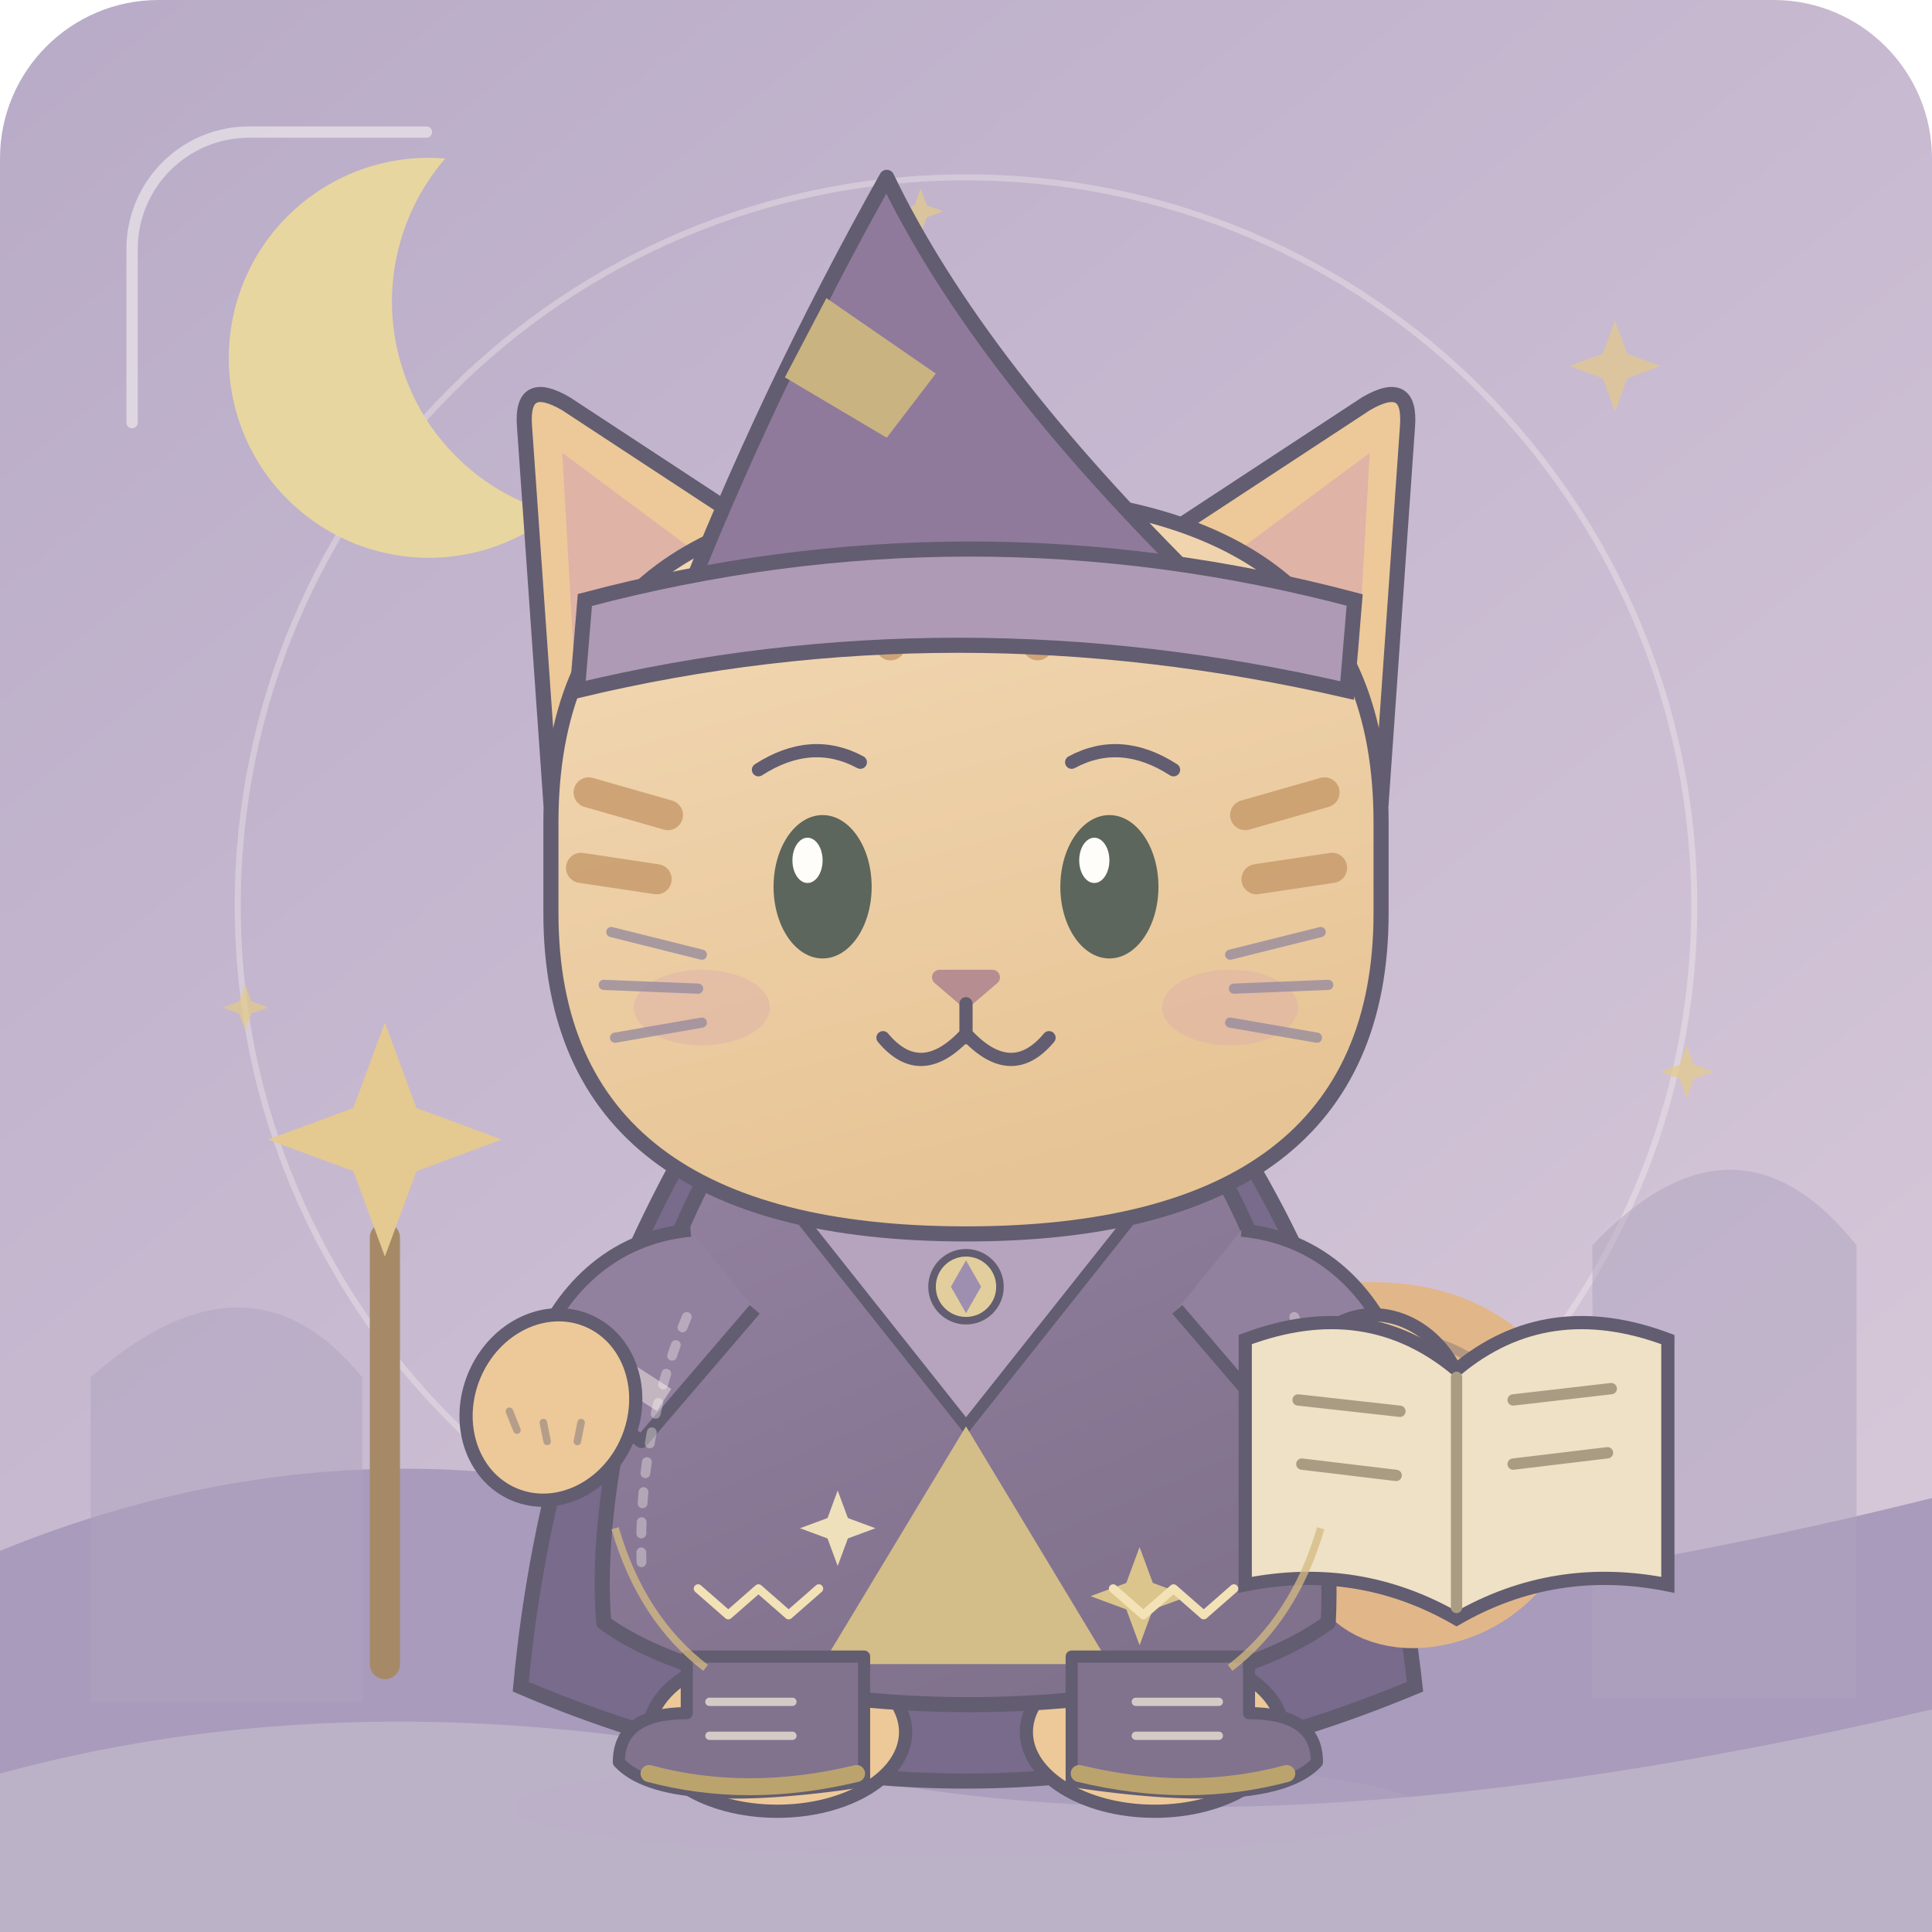
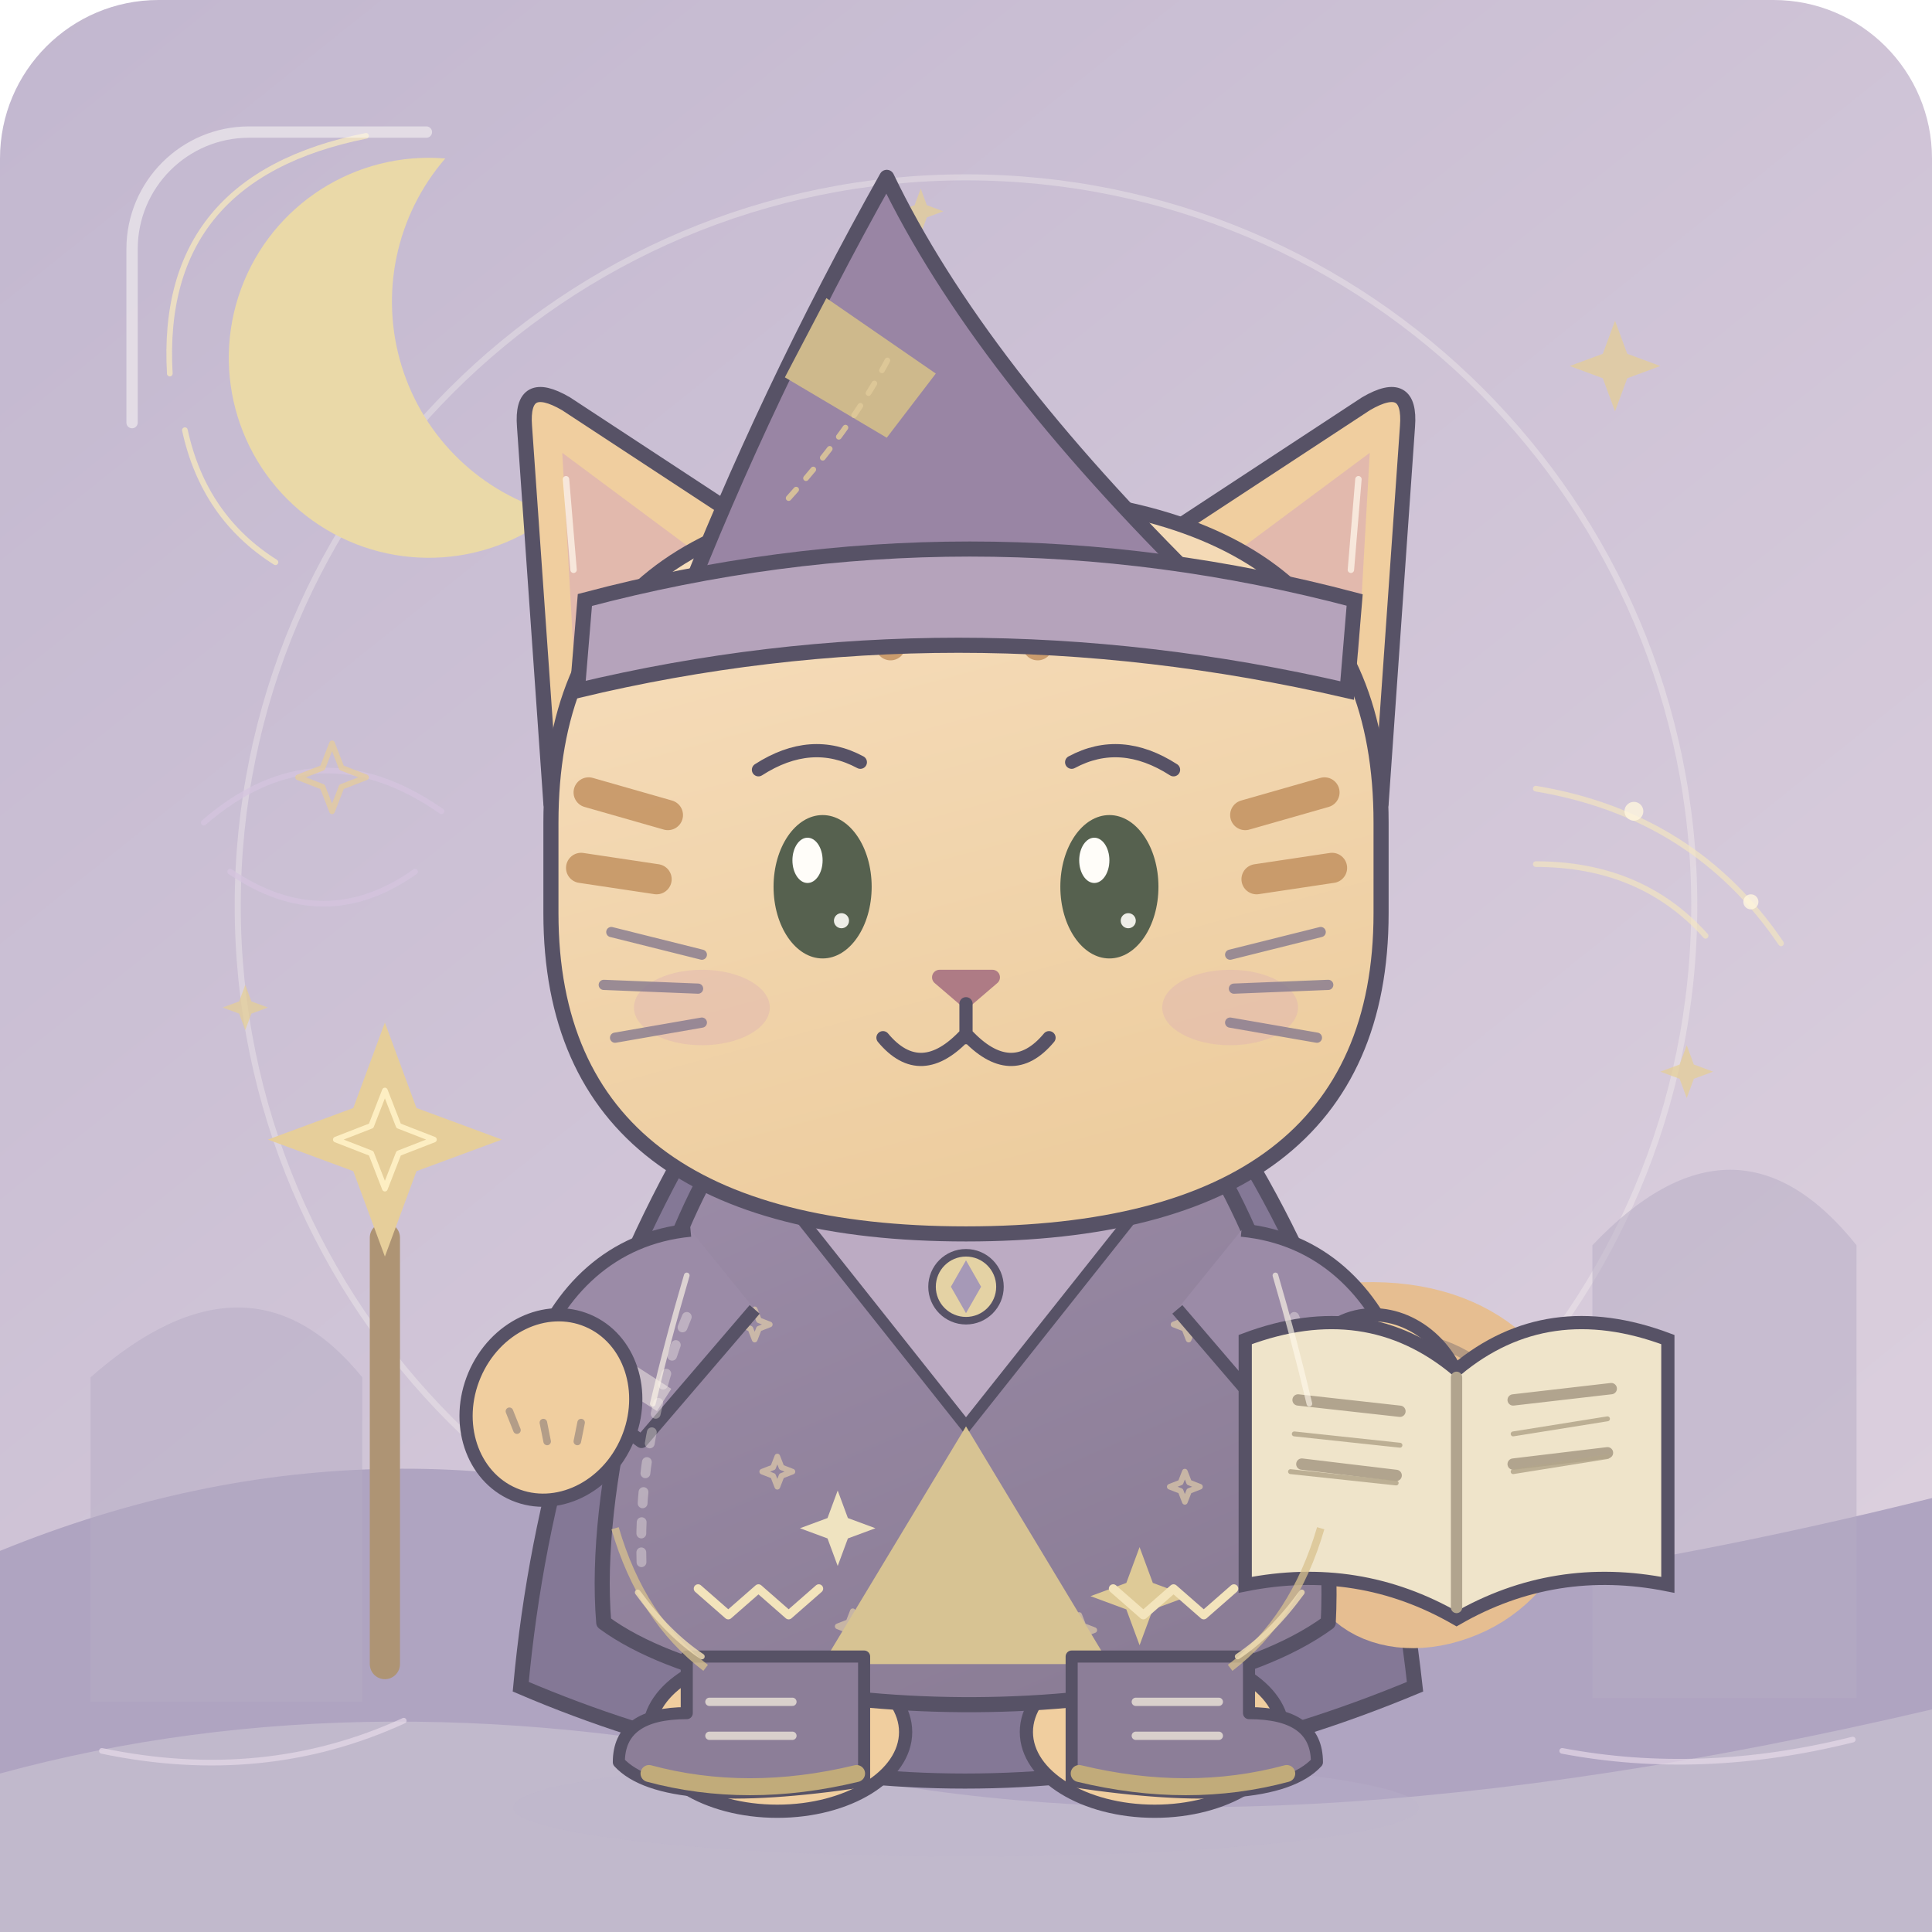
<svg xmlns="http://www.w3.org/2000/svg" width="512" height="512" viewBox="0 0 512 512" role="img" aria-labelledby="title">
  <defs>
    <linearGradient id="bg" x2=".8" y2="1">
-       <stop stop-color="#b8abc7" />
-       <stop offset="1" stop-color="#d7c8d9" />
+       <stop stop-color="#c2b7cf" />
+       <stop offset="1" stop-color="#dcd0de" />
    </linearGradient>
    <linearGradient id="fur" x2=".3" y2="1">
-       <stop stop-color="#f3dab7" />
-       <stop offset="1" stop-color="#e7c495" />
+       <stop stop-color="#f7dfbf" />
+       <stop offset="1" stop-color="#edcd9f" />
    </linearGradient>
    <linearGradient id="shine" x2="1" y2="1">
      <stop stop-color="#fff" stop-opacity=".7" />
      <stop offset="1" stop-color="#fff" stop-opacity="0" />
    </linearGradient>
  </defs>
  <rect width="512" height="512" rx="42" fill="url(#bg)" />
  <circle cx="256" cy="240" r="193" fill="none" stroke="#fffdf6" stroke-width="1.6" opacity=".3" />
-   <path d="M72 90l2.43 6.57 6.57 2.43-6.57 2.43-2.43 6.57-2.43-6.57-6.57-2.43 6.57-2.43Z" fill="#e4cb89" opacity="0.7" />
-   <path d="M428 85l3.24 8.76 8.76 3.24-8.76 3.24-3.24 8.76-3.24-8.76-8.76-3.24 8.76-3.24Z" fill="#e4cb89" opacity="0.7" />
-   <path d="M65 261l1.62 4.38 4.38 1.62-4.38 1.62-1.62 4.38-1.62-4.38-4.38-1.62 4.38-1.62Z" fill="#e4cb89" opacity="0.7" />
-   <path d="M447 277l1.89 5.11 5.11 1.89-5.11 1.89-1.89 5.11-1.89-5.11-5.11-1.89 5.11-1.89Z" fill="#e4cb89" opacity="0.7" />
-   <path d="M66 429l2.7 7.3 7.3 2.7-7.3 2.7-2.7 7.3-2.7-7.3-7.3-2.7 7.3-2.7Z" fill="#e4cb89" opacity="0.7" />
-   <path d="M442 437l2.16 5.84 5.84 2.16-5.84 2.16-2.16 5.84-2.16-5.84-5.84-2.16 5.84-2.16Z" fill="#e4cb89" opacity="0.7" />
-   <path d="M244 50l1.62 4.38 4.38 1.62-4.38 1.62-1.62 4.38-1.62-4.38-4.38-1.62 4.38-1.62Z" fill="#e4cb89" opacity="0.7" />
-   <path d="M118 42a53 53 0 1 0 29 94 58 58 0 0 1-29-94Z" fill="#e8d6a0" />
-   <path d="M0 411Q103 369 207 408T512 397V512H0Z" fill="#a89bbb" />
+   <path d="M72 90l2.43 6.57 6.57 2.43-6.57 2.43-2.43 6.57-2.43-6.57-6.57-2.43 6.57-2.43Z" fill="#e6cf93" opacity="0.7" />
+   <path d="M428 85l3.24 8.76 8.76 3.24-8.76 3.24-3.24 8.76-3.24-8.76-8.76-3.24 8.76-3.24Z" fill="#e6cf93" opacity="0.7" />
+   <path d="M65 261l1.62 4.38 4.38 1.62-4.38 1.62-1.62 4.38-1.62-4.38-4.38-1.62 4.38-1.62Z" fill="#e6cf93" opacity="0.7" />
+   <path d="M447 277l1.89 5.11 5.11 1.89-5.11 1.89-1.89 5.11-1.89-5.11-5.11-1.89 5.11-1.89Z" fill="#e6cf93" opacity="0.7" />
+   <path d="M66 429l2.7 7.3 7.3 2.7-7.3 2.7-2.7 7.3-2.7-7.3-7.3-2.7 7.3-2.7Z" fill="#e6cf93" opacity="0.7" />
+   <path d="M442 437l2.16 5.84 5.84 2.16-5.84 2.16-2.16 5.84-2.16-5.84-5.84-2.16 5.84-2.16Z" fill="#e6cf93" opacity="0.7" />
+   <path d="M244 50l1.62 4.38 4.38 1.62-4.38 1.62-1.62 4.38-1.62-4.38-4.38-1.62 4.38-1.62Z" fill="#e6cf93" opacity="0.7" />
+   <path d="M118 42a53 53 0 1 0 29 94 58 58 0 0 1-29-94Z" fill="#ead9a8" />
+   <path d="M0 411Q103 369 207 408T512 397V512H0Z" fill="#afa4c1" />
  <path d="M0 470Q99 443 216 469T512 453V512H0Z" fill="#fffdf4" opacity=".23" />
-   <path d="M24 365q42-37 72 0v86H24Zm398-35q38-40 70 0v120h-70Z" fill="#aea4bf" opacity=".5" />
-   <ellipse cx="256" cy="479" rx="120" ry="13" fill="#b6abc7" opacity=".25" />
+   <path d="M24 365q42-37 72 0v86H24Zm398-35q38-40 70 0v120h-70Z" fill="#b5acc4" opacity=".5" />
+   <g>
+     <path d="M45 99q-3-52 52-63m-48 78q5 23 24 35" fill="none" stroke="#f4e6bf" stroke-width="1.5" opacity="0.8" stroke-linecap="round" stroke-linejoin="round" />
+     <path d="M54 218q30-26 63-3m-56 16q25 17 49 0" fill="none" stroke="#d5c5e0" stroke-width="1.5" opacity="0.7" stroke-linecap="round" stroke-linejoin="round" />
+     <path d="M88 197l2.52 6.48 6.48 2.52-6.48 2.52-2.52 6.48-2.52-6.48-6.48-2.52 6.48-2.52Z" fill="none" stroke="#e5cc9b" stroke-width="1.5" opacity="0.75" stroke-linecap="round" stroke-linejoin="round" />
+     <path d="M407 209q42 7 65 41m-65-21q28 0 45 19" fill="none" stroke="#f4e6bf" stroke-width="1.5" opacity="0.65" stroke-linecap="round" stroke-linejoin="round" />
+     <circle cx="433" cy="215" r="2.5" fill="#fff6de" opacity="0.8" />
+     <circle cx="464" cy="239" r="2" fill="#fff6de" opacity="0.8" />
+     <path d="M27 464q43 9 80-8m307 8q37 7 77-3" fill="none" stroke="#e9dceb" stroke-width="1.5" opacity="0.65" stroke-linecap="round" stroke-linejoin="round" />
+   </g>
+   <ellipse cx="256" cy="479" rx="120" ry="13" fill="#bcb2cc" opacity=".25" />
  <defs>
    <linearGradient id="coat" x2=".6" y2="1">
-       <stop stop-color="#92809f" />
-       <stop offset="1" stop-color="#80718c" />
+       <stop stop-color="#9b8ba7" />
+       <stop offset="1" stop-color="#8b7d96" />
    </linearGradient>
  </defs>
-   <path d="M181 306q-36 65-43 141 117 50 237 0-9-81-45-141Z" fill="#796b8c" stroke="#625d70" stroke-width="4" />
-   <path d="M332 359c78-26 91 44 56 61-19 9-35-2-27-15" fill="none" stroke="#e1b789" stroke-width="27" stroke-linecap="round" />
-   <path d="M332 359c78-26 91 44 56 61" fill="none" stroke="#625d70" stroke-width="2.5" stroke-linecap="round" opacity=".35" />
-   <ellipse cx="206" cy="459" rx="34" ry="21" fill="#edc999" stroke="#625d70" stroke-width="3.5" />
-   <ellipse cx="306" cy="459" rx="34" ry="21" fill="#edc999" stroke="#625d70" stroke-width="3.5" />
-   <path d="M186 314c-15 29-29 80-26 116 38 28 151 30 192 0 2-39-11-86-27-116Z" fill="url(#coat)" stroke="#625d70" stroke-width="4" stroke-linejoin="round" />
-   <path d="M183 326c-21 2-35 16-42 35l29 21 30-35m129-21c21 2 35 16 42 35l-29 21-30-35" fill="#92809f" stroke="#625d70" stroke-width="3.5" stroke-linejoin="round" />
-   <path d="m145 351 31 20m160 0 31-20" stroke="#fff8ec" stroke-width="7" opacity=".45" />
-   <ellipse cx="146" cy="373" rx="22" ry="25" transform="rotate(23 146 373)" fill="#edc999" stroke="#625d70" stroke-width="3.5" />
-   <ellipse cx="366" cy="373" rx="22" ry="25" transform="rotate(-23 366 373)" fill="#edc999" stroke="#625d70" stroke-width="3.5" />
-   <path d="m135 374 2 5m7-2 1 5m9-5-1 5m202-5 1 5m9-5-1 5m9-8-2 5M193 460h24m79 0h23" stroke="#625d70" stroke-width="2" opacity=".4" stroke-linecap="round" />
+   <path d="M181 306q-36 65-43 141 117 50 237 0-9-81-45-141Z" fill="#847896" stroke="#575266" stroke-width="4" />
+   <path d="M332 359c78-26 91 44 56 61-19 9-35-2-27-15" fill="none" stroke="#e6be91" stroke-width="27" stroke-linecap="round" />
+   <path d="M332 359c78-26 91 44 56 61" fill="none" stroke="#575266" stroke-width="2.5" stroke-linecap="round" opacity=".35" />
+   <ellipse cx="206" cy="459" rx="34" ry="21" fill="#f0ce9f" stroke="#575266" stroke-width="3.5" />
+   <ellipse cx="306" cy="459" rx="34" ry="21" fill="#f0ce9f" stroke="#575266" stroke-width="3.5" />
+   <path d="M186 314c-15 29-29 80-26 116 38 28 151 30 192 0 2-39-11-86-27-116Z" fill="url(#coat)" stroke="#575266" stroke-width="4" stroke-linejoin="round" />
+   <defs>
+     <clipPath id="fabric-panel">
+       <path d="M186 314c-15 29-29 80-26 116 38 28 151 30 192 0 2-39-11-86-27-116Z" />
+     </clipPath>
+   </defs>
+   <g clip-path="url(#fabric-panel)">
+     <path d="M200 347l1.12 2.88 2.88 1.12-2.88 1.12-1.12 2.88-1.12-2.88-2.88-1.12 2.88-1.12Z" fill="none" stroke="#f0dbad" stroke-width="1.5" opacity="0.58" stroke-linecap="round" stroke-linejoin="round" />
+     <path d="M315 347l1.12 2.88 2.88 1.12-2.88 1.12-1.12 2.88-1.12-2.88-2.88-1.12 2.88-1.12Z" fill="none" stroke="#f0dbad" stroke-width="1.5" opacity="0.58" stroke-linecap="round" stroke-linejoin="round" />
+     <path d="M206 386l1.12 2.88 2.88 1.12-2.88 1.12-1.12 2.88-1.12-2.88-2.88-1.12 2.88-1.12Z" fill="none" stroke="#f0dbad" stroke-width="1.5" opacity="0.58" stroke-linecap="round" stroke-linejoin="round" />
+     <path d="M314 390l1.12 2.88 2.88 1.12-2.88 1.12-1.12 2.88-1.12-2.88-2.88-1.12 2.88-1.12Z" fill="none" stroke="#f0dbad" stroke-width="1.5" opacity="0.58" stroke-linecap="round" stroke-linejoin="round" />
+     <path d="M226 427l1.12 2.88 2.88 1.12-2.88 1.12-1.12 2.88-1.12-2.88-2.88-1.12 2.88-1.12Z" fill="none" stroke="#f0dbad" stroke-width="1.5" opacity="0.58" stroke-linecap="round" stroke-linejoin="round" />
+     <path d="M286 428l1.12 2.88 2.88 1.12-2.88 1.12-1.12 2.88-1.12-2.88-2.88-1.12 2.88-1.12Z" fill="none" stroke="#f0dbad" stroke-width="1.5" opacity="0.58" stroke-linecap="round" stroke-linejoin="round" />
+   </g>
+   <path d="M183 326c-21 2-35 16-42 35l29 21 30-35m129-21c21 2 35 16 42 35l-29 21-30-35" fill="#9b8ba7" stroke="#575266" stroke-width="3.5" stroke-linejoin="round" />
+   <path d="m145 351 31 20m160 0 31-20" stroke="#fff9ee" stroke-width="7" opacity=".45" />
+   <ellipse cx="146" cy="373" rx="22" ry="25" transform="rotate(23 146 373)" fill="#f0ce9f" stroke="#575266" stroke-width="3.5" />
+   <ellipse cx="366" cy="373" rx="22" ry="25" transform="rotate(-23 366 373)" fill="#f0ce9f" stroke="#575266" stroke-width="3.5" />
+   <path d="m135 374 2 5m7-2 1 5m9-5-1 5m202-5 1 5m9-5-1 5m9-8-2 5M193 460h24m79 0h23" stroke="#575266" stroke-width="2" opacity=".4" stroke-linecap="round" />
  <path d="M182 349q-13 31-12 65m173-65q13 31 12 65" fill="none" stroke="#fffaf0" stroke-width="2.6" opacity=".35" stroke-dasharray="3 5" stroke-linecap="round" />
-   <path d="m206 315 50 63 50-63" fill="#b6a3bd" stroke="#625d70" stroke-width="3" />
-   <path d="m256 378-38 63h76Z" fill="#d3bd89" />
-   <path d="M222 395l2.7 7.3 7.3 2.7-7.3 2.7-2.7 7.3-2.7-7.3-7.3-2.7 7.3-2.7Z" fill="#eee0ba" opacity="1" />
-   <path d="M302 410l3.51 9.49 9.49 3.51-9.49 3.51-3.51 9.49-3.51-9.49-9.49-3.51 9.49-3.51Z" fill="#dbc58d" opacity="1" />
-   <path d="M146 213 139 113q-1-13 11-6l64 42Z" fill="#edc999" stroke="#625d70" stroke-width="4" stroke-linejoin="round" />
-   <path d="m298 149 64-42q12-7 11 6l-7 100Z" fill="#edc999" stroke="#625d70" stroke-width="4" stroke-linejoin="round" />
-   <path d="m152 173-3-53 39 29Z" fill="#d9a9ac" opacity=".68" />
-   <path d="m324 149 39-29-3 53Z" fill="#d9a9ac" opacity=".68" />
-   <path d="M146 218c0-58 36-87 110-87s110 29 110 87v24c0 57-38 85-110 85s-110-28-110-85Z" fill="url(#fur)" stroke="#625d70" stroke-width="4" />
-   <path d="m226 146 10 25m20-31v27m29-21-10 25m-119 39 21 6m-23 14 20 3m177-23-21 6m23 14-20 3" fill="none" stroke="#c69869" stroke-width="8" stroke-linecap="round" opacity=".8" />
-   <path d="M201 204q14-9 27-2m56 0q13-7 27 2" fill="none" stroke="#625d70" stroke-width="3.5" stroke-linecap="round" />
-   <ellipse cx="218" cy="235" rx="13" ry="19" fill="#5d665c" />
-   <ellipse cx="294" cy="235" rx="13" ry="19" fill="#5d665c" />
+   <path d="m206 315 50 63 50-63" fill="#bcabc3" stroke="#575266" stroke-width="3" />
+   <path d="m256 378-38 63h76Z" fill="#d7c393" />
+   <path d="M222 395l2.7 7.3 7.3 2.7-7.3 2.7-2.7 7.3-2.7-7.3-7.3-2.7 7.3-2.7Z" fill="#efe3c0" opacity="1" />
+   <path d="M302 410l3.51 9.49 9.49 3.51-9.49 3.51-3.51 9.49-3.51-9.49-9.49-3.51 9.49-3.51Z" fill="#deca97" opacity="1" />
+   <path d="M146 213 139 113q-1-13 11-6l64 42Z" fill="#f0ce9f" stroke="#575266" stroke-width="4" stroke-linejoin="round" />
+   <path d="m298 149 64-42q12-7 11 6l-7 100Z" fill="#f0ce9f" stroke="#575266" stroke-width="4" stroke-linejoin="round" />
+   <path d="m152 173-3-53 39 29Z" fill="#dcb0b3" opacity=".68" />
+   <path d="m324 149 39-29-3 53Z" fill="#dcb0b3" opacity=".68" />
+   <path d="M146 218c0-58 36-87 110-87s110 29 110 87v24c0 57-38 85-110 85s-110-28-110-85Z" fill="url(#fur)" stroke="#575266" stroke-width="4" />
+   <path d="m226 146 10 25m20-31v27m29-21-10 25m-119 39 21 6m-23 14 20 3m177-23-21 6m23 14-20 3" fill="none" stroke="#bf8d5b" stroke-width="8" stroke-linecap="round" opacity=".8" />
+   <path d="M201 204q14-9 27-2m56 0q13-7 27 2" fill="none" stroke="#575266" stroke-width="3.5" stroke-linecap="round" />
+   <ellipse cx="218" cy="235" rx="13" ry="19" fill="#56614f" />
+   <ellipse cx="294" cy="235" rx="13" ry="19" fill="#56614f" />
  <ellipse cx="214" cy="228" rx="4" ry="6" fill="#fffdf9" />
  <ellipse cx="290" cy="228" rx="4" ry="6" fill="#fffdf9" />
-   <ellipse cx="186" cy="267" rx="18" ry="10" fill="#d9a9ac" opacity=".4" />
-   <ellipse cx="326" cy="267" rx="18" ry="10" fill="#d9a9ac" opacity=".4" />
-   <path d="m249 259 7 6 7-6Z" fill="#b68d91" stroke="#b68d91" stroke-width="4" stroke-linejoin="round" />
-   <path d="M256 266v9m0-1q-12 13-22 1m22-1q12 13 22 1" fill="none" stroke="#625d70" stroke-width="3.5" stroke-linecap="round" />
-   <path d="m162 247 24 6m-26 8 25 1m-22 13 23-4m164-24-24 6m26 8-25 1m22 13-23-4" stroke="#978c9e" stroke-width="2.7" stroke-linecap="round" opacity=".8" />
-   <path d="M180 163q23-59 55-116 24 50 84 109Z" fill="#8f7a9c" stroke="#625d70" stroke-width="4" stroke-linejoin="round" />
-   <path d="m219 79 29 20-13 17-27-16" fill="#c9b381" />
-   <path d="M155 159q102-27 204 0l-2 24q-104-24-204 0Z" fill="#ae9ab5" stroke="#625d70" stroke-width="4" />
-   <path d="M102 328v113" stroke="#a68a67" stroke-width="8" stroke-linecap="round" />
-   <path d="M102 271l8.37 22.63 22.63 8.37-22.63 8.37-8.37 22.63-8.37-22.63-22.63-8.37 22.63-8.37Z" fill="#e4c991" opacity="1" />
-   <path d="M386 363q24-20 56-8v65q-30-6-56 9-26-15-56-9v-65q32-12 56 8Z" fill="#eee1c5" stroke="#625d70" stroke-width="3.5" />
-   <path d="M386 365v61m-42-55 27 3m30-3 26-3m-82 20 25 3m31-3 25-3" stroke="#aa9c83" stroke-width="3" stroke-linecap="round" />
-   <path d="M182 439v15q-18 0-18 13 12 13 65 5v-33Zm102 0v33q53 8 65-5 0-13-18-13v-15Z" fill="#81728e" stroke="#625d70" stroke-width="3.2" stroke-linejoin="round" />
-   <path d="M172 470q26 7 55 0m59 0q29 7 55 0" fill="none" stroke="#bba36e" stroke-width="4.5" stroke-linecap="round" />
-   <path d="M188 451h22m-22 9h22m91-9h22m-22 9h22" stroke="#f8f1df" stroke-width="2.2" opacity=".7" stroke-linecap="round" />
-   <path d="m185 421 8 7 8-7 8 7 8-7m78 0 8 7 8-7 8 7 8-7" fill="none" stroke="#f2e2b6" stroke-width="2.3" stroke-linecap="round" stroke-linejoin="round" />
-   <circle cx="256" cy="341" r="9" fill="#e2ce9c" stroke="#625d70" stroke-width="2" />
-   <path d="m256 334 4 7-4 7-4-7Z" fill="#9e8fb0" />
-   <path d="M163 405q7 24 24 37m163-37q-7 24-24 37" fill="none" stroke="#d4bb82" stroke-width="2" opacity=".75" />
-   <path d="M35 112V66a31 31 0 0 1 31-31h47" fill="none" stroke="#fffdf7" stroke-width="3" opacity=".5" stroke-linecap="round" />
+   <ellipse cx="186" cy="267" rx="18" ry="10" fill="#dcb0b3" opacity=".4" />
+   <ellipse cx="326" cy="267" rx="18" ry="10" fill="#dcb0b3" opacity=".4" />
+   <path d="m249 259 7 6 7-6Z" fill="#ae7b85" stroke="#ae7b85" stroke-width="4" stroke-linejoin="round" />
+   <path d="M256 266v9m0-1q-12 13-22 1m22-1q12 13 22 1" fill="none" stroke="#575266" stroke-width="3.5" stroke-linecap="round" />
+   <path d="m162 247 24 6m-26 8 25 1m-22 13 23-4m164-24-24 6m26 8-25 1m22 13-23-4" stroke="#85798e" stroke-width="2.7" stroke-linecap="round" opacity=".8" />
+   <path d="M180 163q23-59 55-116 24 50 84 109Z" fill="#9985a4" stroke="#575266" stroke-width="4" stroke-linejoin="round" />
+   <path d="m219 79 29 20-13 17-27-16" fill="#ceb98c" />
+   <path d="M155 159q102-27 204 0l-2 24q-104-24-204 0Z" fill="#b5a3bb" stroke="#575266" stroke-width="4" />
+   <path d="M102 328v113" stroke="#ae9474" stroke-width="8" stroke-linecap="round" />
+   <path d="M102 271l8.37 22.63 22.63 8.37-22.63 8.37-8.37 22.63-8.37-22.63-22.63-8.37 22.63-8.37Z" fill="#e6ce9a" opacity="1" />
+   <path d="M386 363q24-20 56-8v65q-30-6-56 9-26-15-56-9v-65q32-12 56 8Z" fill="#efe4ca" stroke="#575266" stroke-width="3.5" />
+   <path d="M386 365v61m-42-55 27 3m30-3 26-3m-82 20 25 3m31-3 25-3" stroke="#b1a48e" stroke-width="3" stroke-linecap="round" />
+   <path d="M182 439v15q-18 0-18 13 12 13 65 5v-33Zm102 0v33q53 8 65-5 0-13-18-13v-15Z" fill="#8c7e98" stroke="#575266" stroke-width="3.2" stroke-linejoin="round" />
+   <path d="M172 470q26 7 55 0m59 0q29 7 55 0" fill="none" stroke="#c1ab7a" stroke-width="4.5" stroke-linecap="round" />
+   <path d="M188 451h22m-22 9h22m91-9h22m-22 9h22" stroke="#f9f2e2" stroke-width="2.2" opacity=".7" stroke-linecap="round" />
+   <path d="m185 421 8 7 8-7 8 7 8-7m78 0 8 7 8-7 8 7 8-7" fill="none" stroke="#f3e4bc" stroke-width="2.3" stroke-linecap="round" stroke-linejoin="round" />
+   <circle cx="256" cy="341" r="9" fill="#e4d2a4" stroke="#575266" stroke-width="2" />
+   <path d="m256 334 4 7-4 7-4-7Z" fill="#a699b7" />
+   <path d="M163 405q7 24 24 37m163-37q-7 24-24 37" fill="none" stroke="#d8c18d" stroke-width="2" opacity=".75" />
+   <g>
+     <path d="m150 127 2 24m208-24-2 24" fill="none" stroke="#fff8ed" stroke-width="1.7" opacity="0.72" stroke-linecap="round" stroke-linejoin="round" />
+     <circle cx="223" cy="244" r="2" fill="#fffdf8" opacity="0.9" />
+     <circle cx="299" cy="244" r="2" fill="#fffdf8" opacity="0.9" />
+     <path d="M182 338q-5 17-9 34m165-34q5 17 9 34" fill="none" stroke="#fff8ea" stroke-width="1.5" opacity="0.65" stroke-linecap="round" stroke-linejoin="round" />
+   </g>
+   <g>
+     <path d="M343 380l28 3m-29 7 28 3m31-13 25-4m-25 14 25-4" fill="none" stroke="#b3a68b" stroke-width="1.3" opacity="0.85" stroke-linecap="round" stroke-linejoin="round" />
+     <path d="M209 132q18-20 28-40" fill="none" stroke="#dfc999" stroke-width="1.5" opacity="0.85" stroke-linecap="round" stroke-linejoin="round" stroke-dasharray="3 4" />
+     <path d="M102 289l3.64 9.36 9.36 3.64-9.36 3.64-3.64 9.36-3.64-9.36-9.36-3.64 9.36-3.64Z" fill="none" stroke="#fff2c7" stroke-width="1.5" opacity="0.9" stroke-linecap="round" stroke-linejoin="round" />
+     <path d="M169 422q8 11 17 17m159-17q-8 11-17 17" fill="none" stroke="#eedcb1" stroke-width="1.5" opacity="0.85" stroke-linecap="round" stroke-linejoin="round" />
+   </g>
+   <path d="M35 112V66a31 31 0 0 1 31-31h47" fill="none" stroke="#fffefa" stroke-width="3" opacity=".5" stroke-linecap="round" />
</svg>
